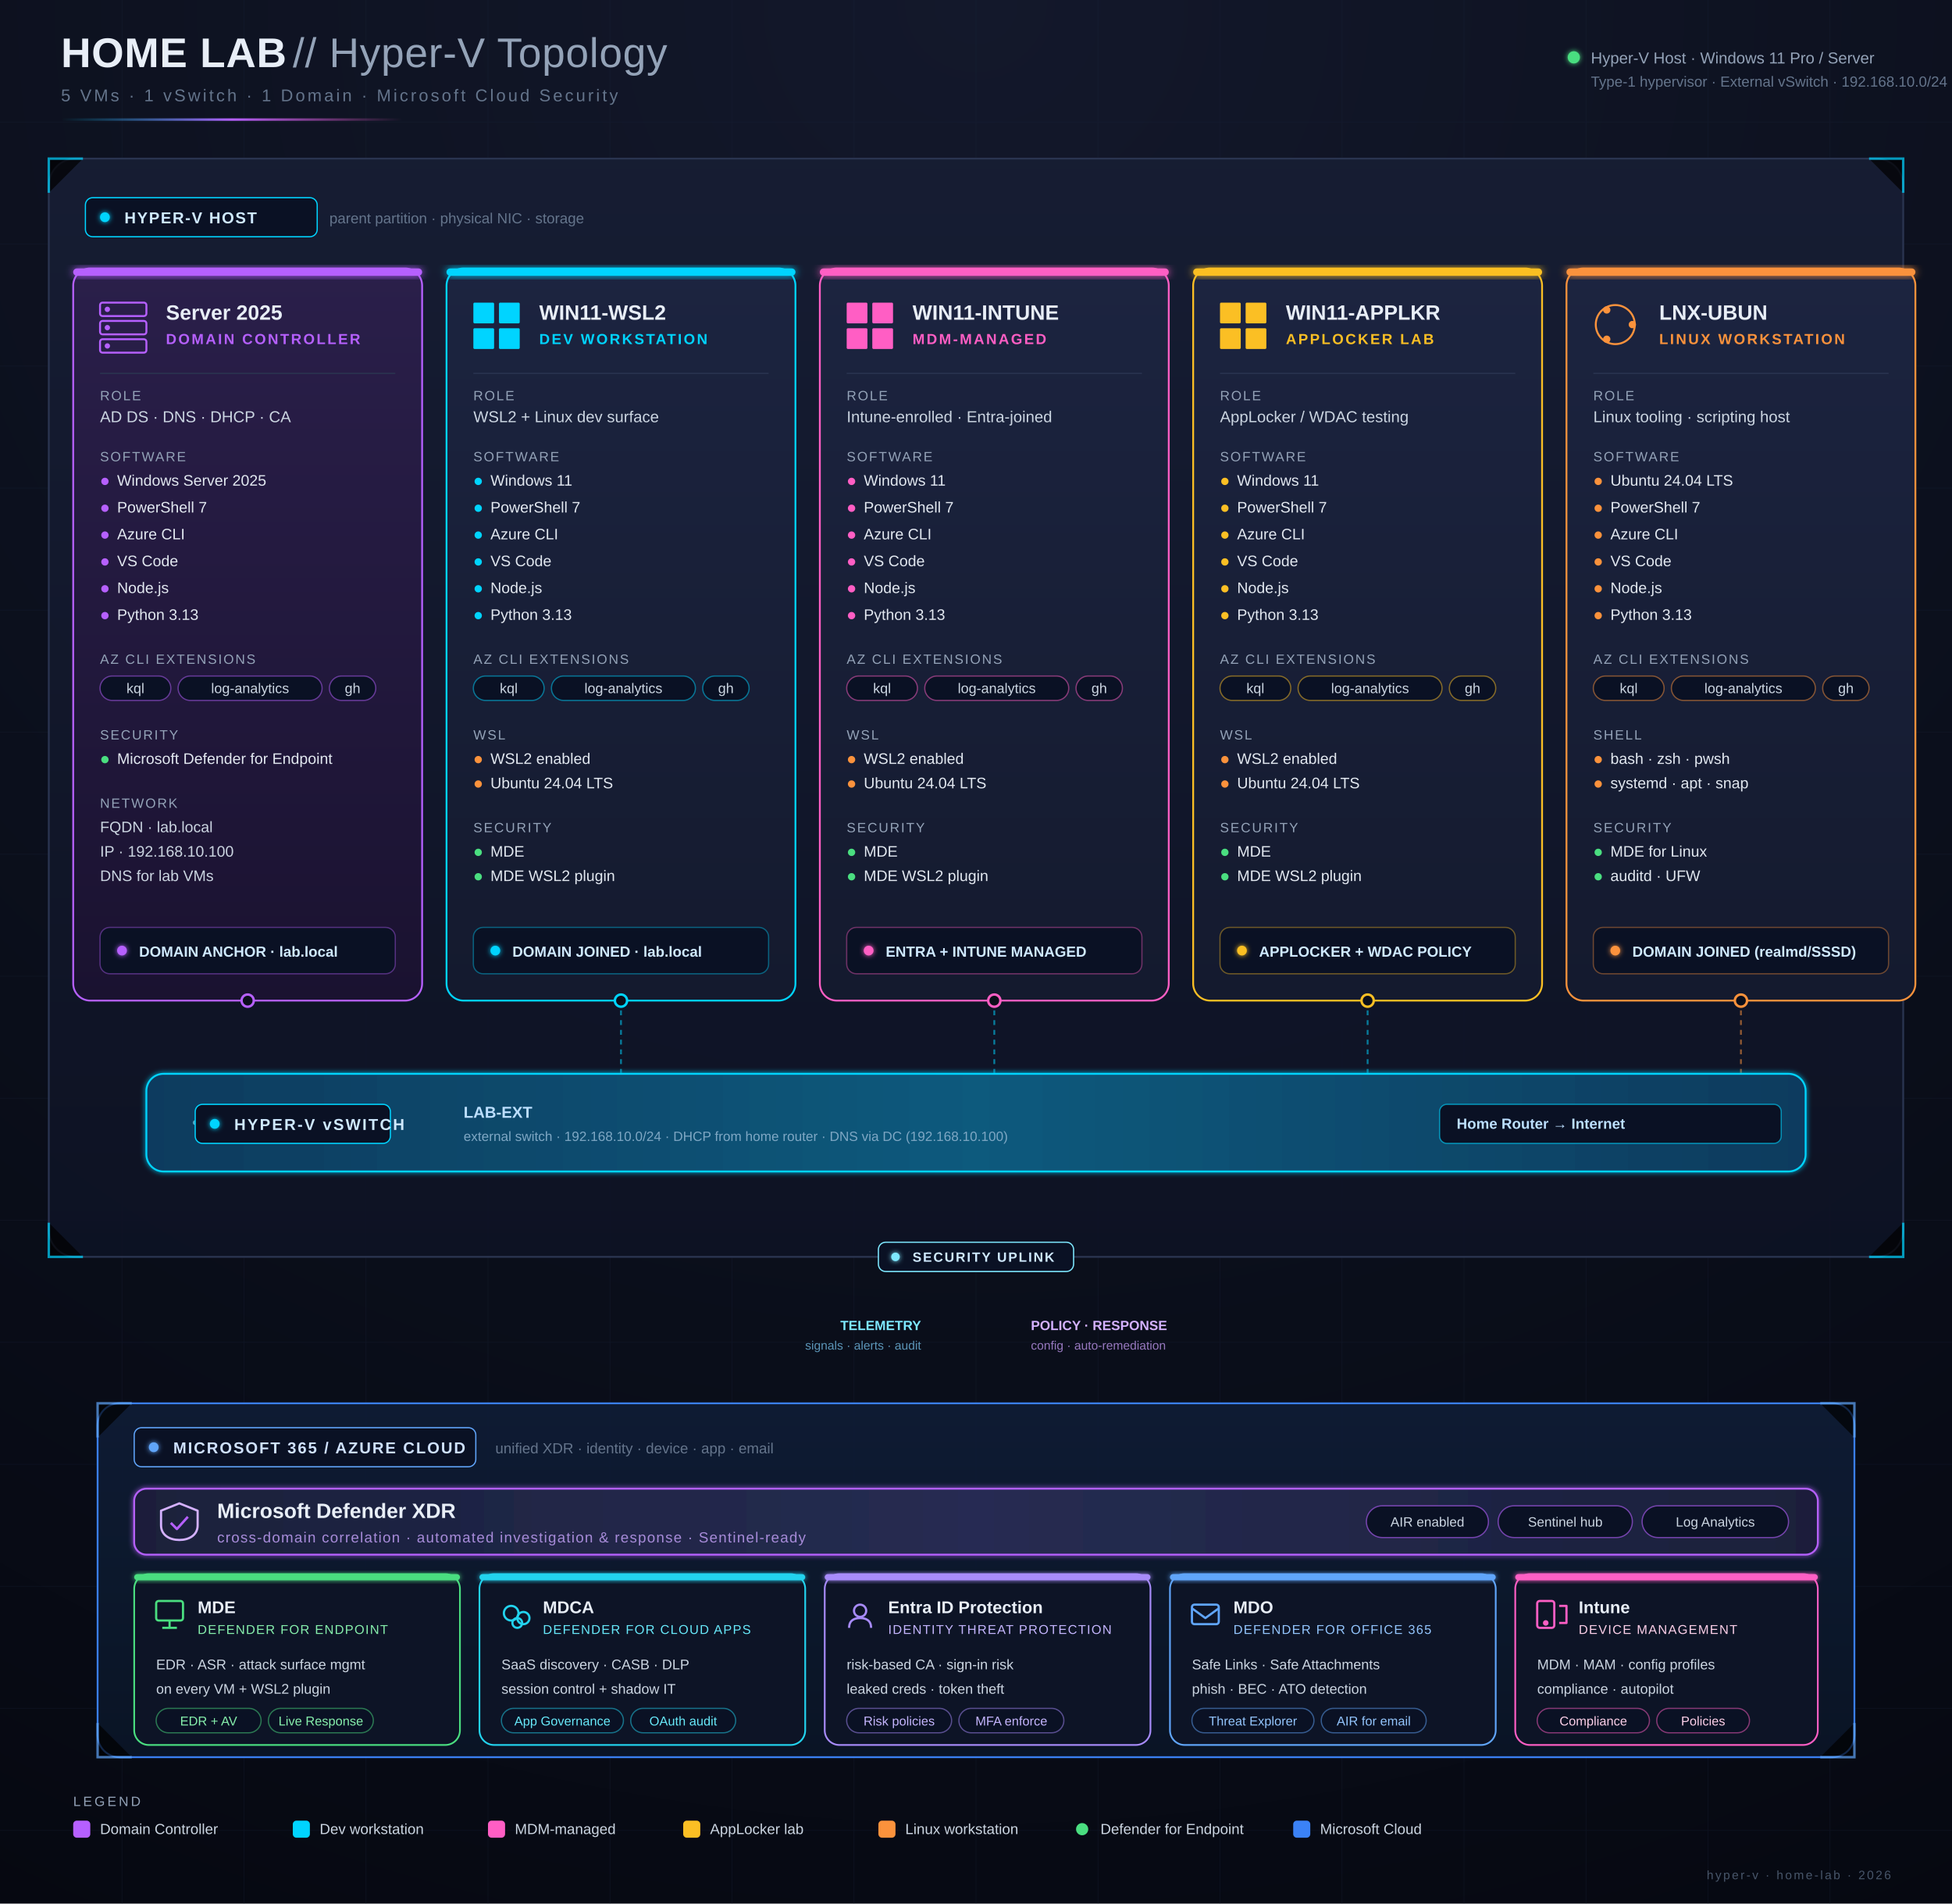
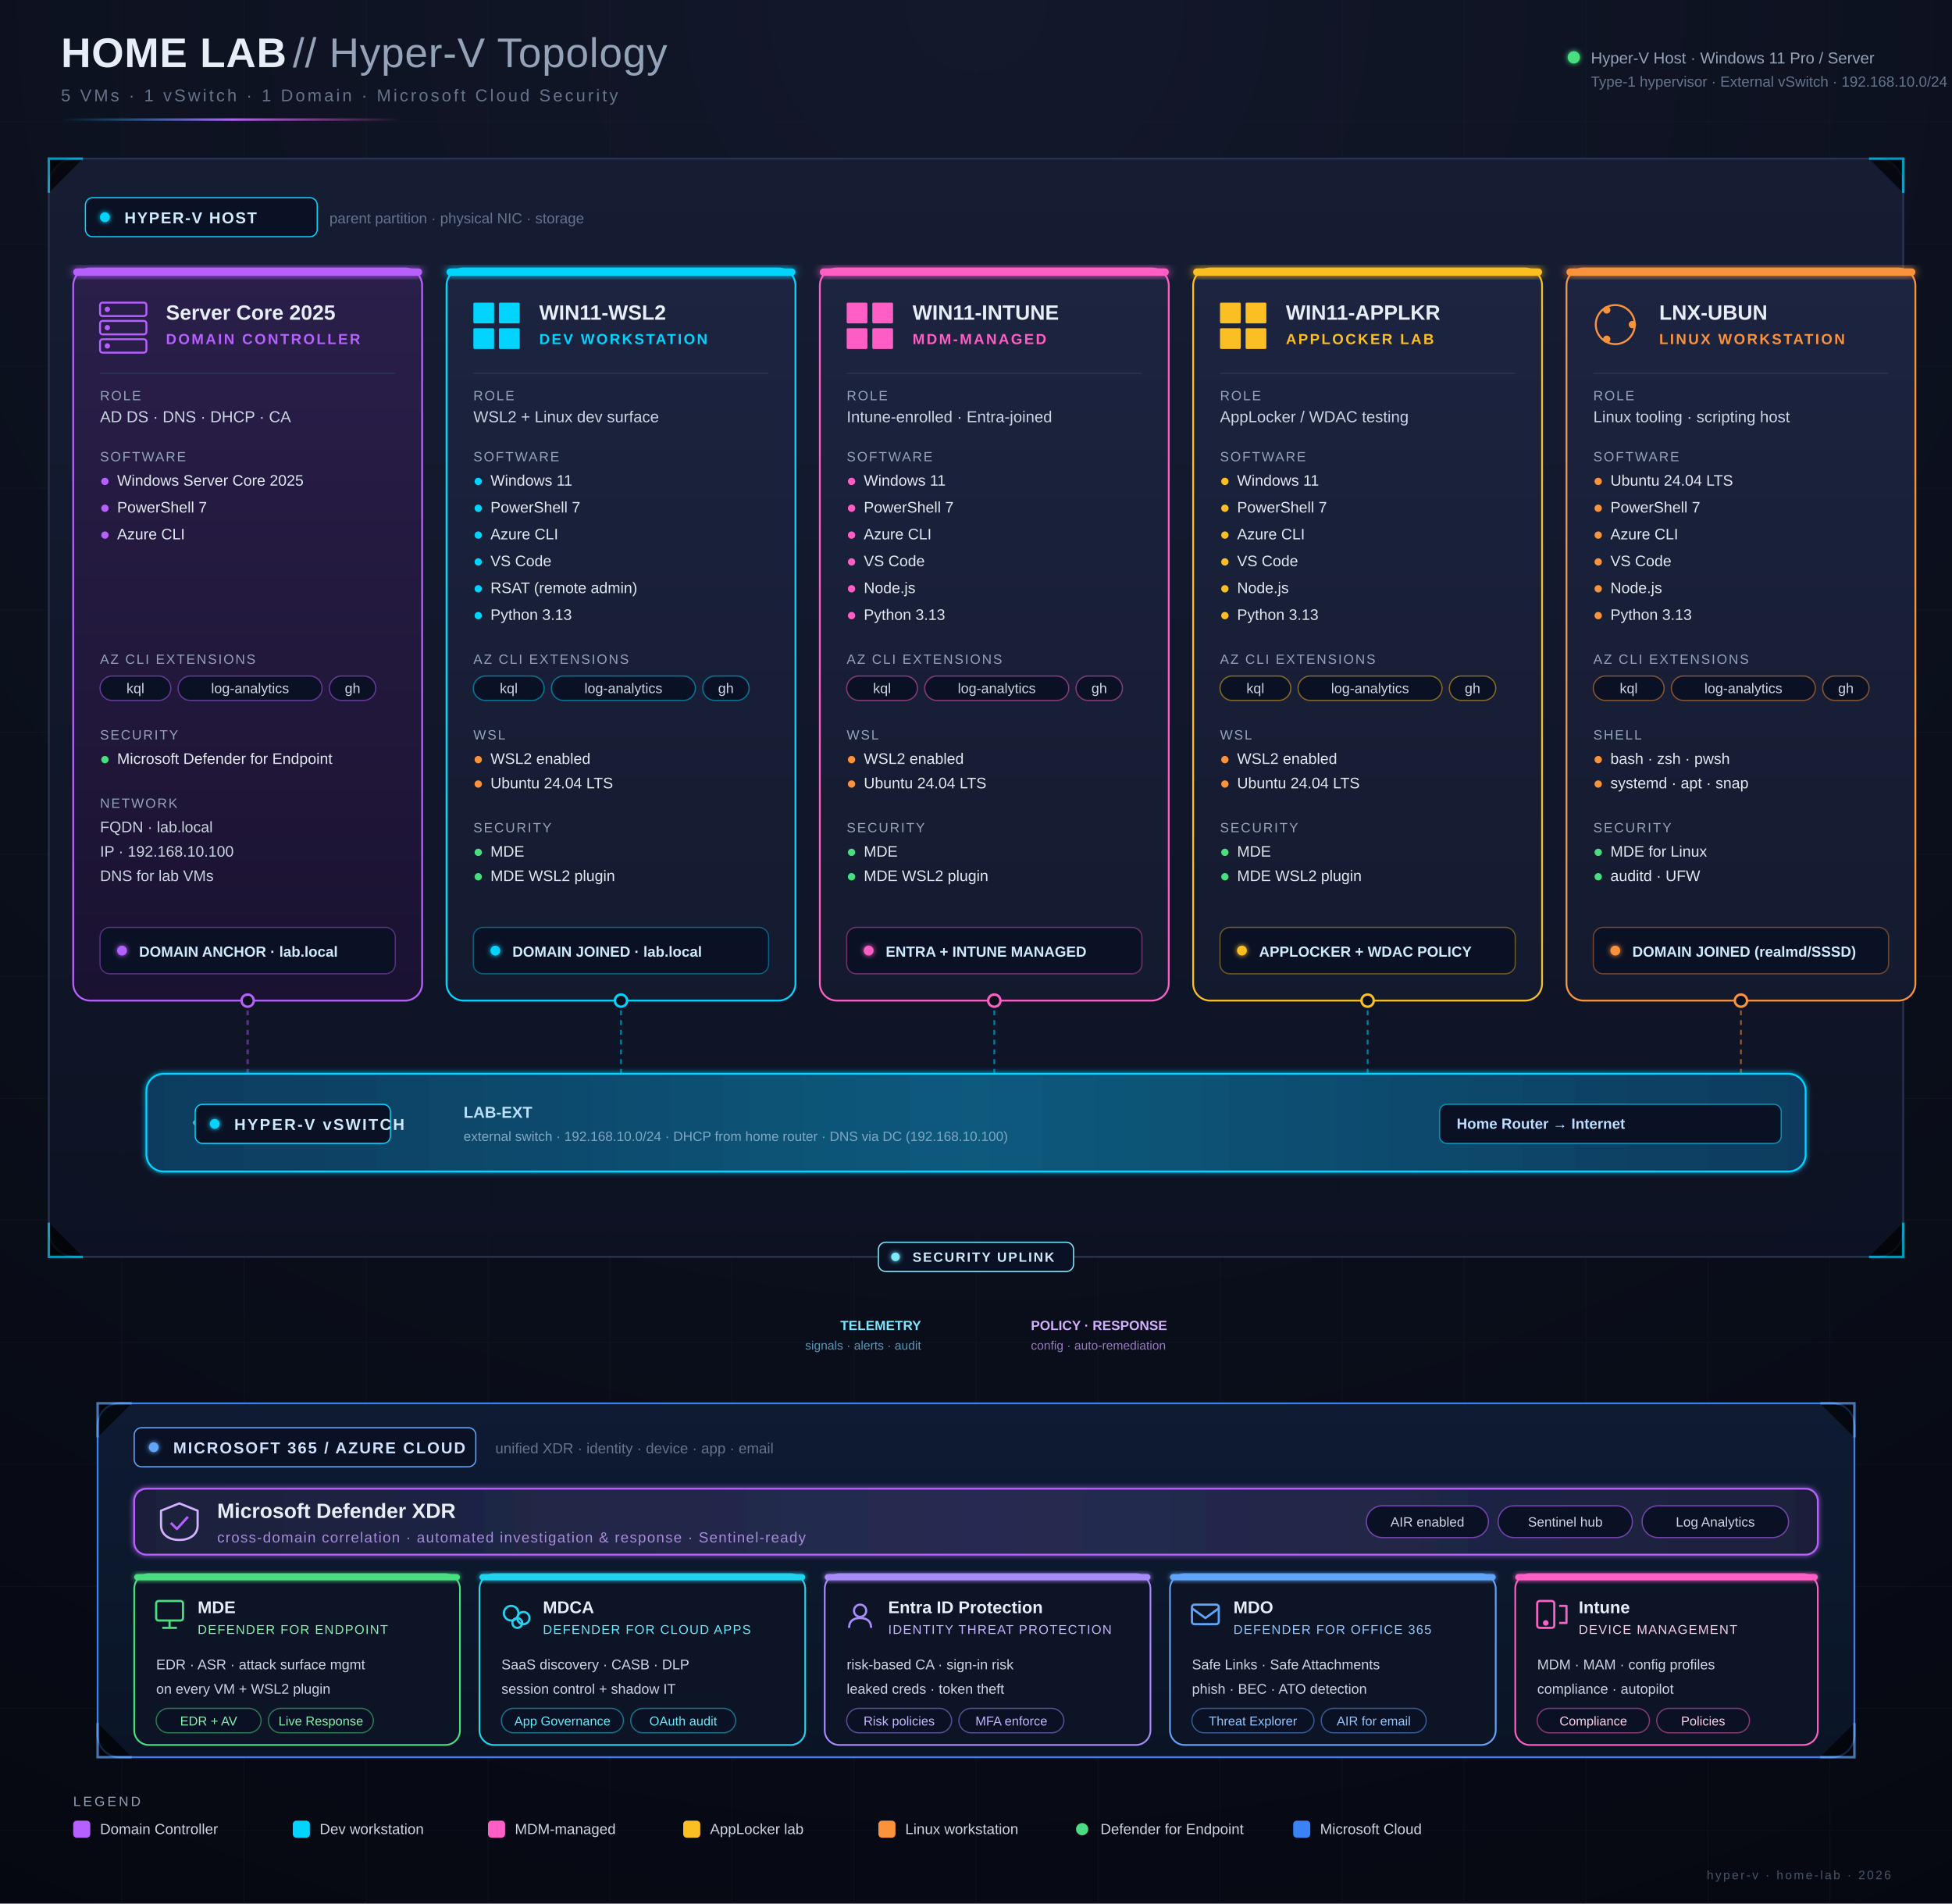
<svg xmlns="http://www.w3.org/2000/svg" viewBox="0 0 1600 1560" font-family="'Segoe UI', 'Helvetica Neue', Arial, sans-serif">
  <defs>
    <radialGradient id="bgGrad" cx="50%" cy="0%" r="120%">
      <stop offset="0%" stop-color="#13182b" />
      <stop offset="60%" stop-color="#0a0e1a" />
      <stop offset="100%" stop-color="#05070f" />
    </radialGradient>
    <linearGradient id="hostGrad" x1="0" y1="0" x2="0" y2="1">
      <stop offset="0%" stop-color="#161d33" stop-opacity="0.95" />
      <stop offset="100%" stop-color="#0d1224" stop-opacity="0.95" />
    </linearGradient>
    <linearGradient id="cardGrad" x1="0" y1="0" x2="0" y2="1">
      <stop offset="0%" stop-color="#1c2440" />
      <stop offset="100%" stop-color="#141a2e" />
    </linearGradient>
    <linearGradient id="vswitchGrad" x1="0" y1="0" x2="1" y2="0">
      <stop offset="0%" stop-color="#0f3b5e" />
      <stop offset="50%" stop-color="#0e5a7d" />
      <stop offset="100%" stop-color="#0f3b5e" />
    </linearGradient>
    <linearGradient id="dcGrad" x1="0" y1="0" x2="0" y2="1">
      <stop offset="0%" stop-color="#2a1f4a" />
      <stop offset="100%" stop-color="#1a1230" />
    </linearGradient>
    <filter id="neonGlow" x="-50%" y="-50%" width="200%" height="200%">
      <feGaussianBlur stdDeviation="3.5" result="blur" />
      <feMerge>
        <feMergeNode in="blur" />
        <feMergeNode in="SourceGraphic" />
      </feMerge>
    </filter>
    <filter id="softGlow" x="-50%" y="-50%" width="200%" height="200%">
      <feGaussianBlur stdDeviation="2" result="blur" />
      <feMerge>
        <feMergeNode in="blur" />
        <feMergeNode in="SourceGraphic" />
      </feMerge>
    </filter>
    <linearGradient id="titleLine" x1="0" y1="0" x2="1" y2="0">
      <stop offset="0%" stop-color="#00d4ff" stop-opacity="0" />
      <stop offset="50%" stop-color="#b660ff" />
      <stop offset="100%" stop-color="#ff5ec4" stop-opacity="0" />
    </linearGradient>
    <linearGradient id="cloudGrad" x1="0" y1="0" x2="0" y2="1">
      <stop offset="0%" stop-color="#0e1c34" />
      <stop offset="100%" stop-color="#0a1426" />
    </linearGradient>
    <linearGradient id="xdrGrad" x1="0" y1="0" x2="1" y2="0">
      <stop offset="0%" stop-color="#1a1f3a" />
      <stop offset="50%" stop-color="#262c52" />
      <stop offset="100%" stop-color="#1a1f3a" />
    </linearGradient>
    <linearGradient id="telDown" x1="0" y1="0" x2="0" y2="1">
      <stop offset="0%" stop-color="#00d4ff" stop-opacity="0.2" />
      <stop offset="100%" stop-color="#00d4ff" />
    </linearGradient>
    <linearGradient id="telUp" x1="0" y1="1" x2="0" y2="0">
      <stop offset="0%" stop-color="#b660ff" stop-opacity="0.2" />
      <stop offset="100%" stop-color="#b660ff" />
    </linearGradient>
    <marker id="arrDown" viewBox="0 0 10 10" refX="5" refY="9" markerWidth="9" markerHeight="9" orient="auto">
      <path d="M0,0 L10,0 L5,10 z" fill="#00d4ff" />
    </marker>
    <marker id="arrUp" viewBox="0 0 10 10" refX="5" refY="1" markerWidth="9" markerHeight="9" orient="auto">
      <path d="M0,10 L10,10 L5,0 z" fill="#b660ff" />
    </marker>
  </defs>
  <rect width="1600" height="1560" fill="url(#bgGrad)" />
  <g stroke="#1a2238" stroke-width="0.5" opacity="0.35">
    <path d="M0 100 H1600 M0 200 H1600 M0 300 H1600 M0 400 H1600 M0 500 H1600 M0 600 H1600 M0 700 H1600 M0 800 H1600 M0 900 H1600 M0 1000 H1600 M0 1100 H1600 M0 1200 H1600 M0 1300 H1600 M0 1400 H1600 M0 1500 H1600" />
    <path d="M100 0 V1560 M200 0 V1560 M300 0 V1560 M400 0 V1560 M500 0 V1560 M600 0 V1560 M700 0 V1560 M800 0 V1560 M900 0 V1560 M1000 0 V1560 M1100 0 V1560 M1200 0 V1560 M1300 0 V1560 M1400 0 V1560 M1500 0 V1560" />
  </g>
  <g transform="translate(50,55)">
    <text x="0" y="0" fill="#e8eef7" font-size="34" font-weight="700" letter-spacing="0.5">HOME LAB</text>
    <text x="190" y="0" fill="#94a3b8" font-size="34" font-weight="200" letter-spacing="0.5">// Hyper-V Topology</text>
    <text x="0" y="28" fill="#64748b" font-size="14" letter-spacing="2">5 VMs · 1 vSwitch · 1 Domain · Microsoft Cloud Security</text>
    <rect x="0" y="42" width="280" height="2" fill="url(#titleLine)" />
  </g>
  <g transform="translate(1290,55)" text-anchor="start">
    <circle cx="0" cy="-8" r="5" fill="#4ade80" filter="url(#softGlow)" />
    <text x="14" y="-3" fill="#94a3b8" font-size="13">Hyper-V Host · Windows 11 Pro / Server</text>
    <text x="14" y="16" fill="#64748b" font-size="12">Type-1 hypervisor · External vSwitch · 192.168.10.0/24</text>
  </g>
  <g>
    <rect x="40" y="130" width="1520" height="900" rx="22" fill="url(#hostGrad)" stroke="#2a3450" stroke-width="1.5" />
    <g stroke="#00d4ff" stroke-width="2" opacity="0.7">
      <path d="M40 158 V130 H68" />
      <path d="M1560 158 V130 H1532" />
      <path d="M40 1002 V1030 H68" />
      <path d="M1560 1002 V1030 H1532" />
    </g>
    <g transform="translate(70,162)">
      <rect x="0" y="0" width="190" height="32" rx="6" fill="#0a1124" stroke="#00d4ff" stroke-width="1" />
      <circle cx="16" cy="16" r="4" fill="#00d4ff" filter="url(#softGlow)" />
      <text x="32" y="21" fill="#cfe9ff" font-size="13" font-weight="600" letter-spacing="1">HYPER-V HOST</text>
    </g>
    <text x="270" y="183" fill="#64748b" font-size="12">parent partition · physical NIC · storage</text>
  </g>
  <g transform="translate(60,220)">
    <rect width="286" height="600" rx="14" fill="url(#dcGrad)" stroke="#b660ff" stroke-width="1.5" />
    <rect x="0" y="0" width="286" height="6" rx="3" fill="#b660ff" filter="url(#neonGlow)" />
    <g transform="translate(22,28)" stroke="#b660ff" stroke-width="1.6" fill="none">
      <rect x="0" y="0" width="38" height="11" rx="2" />
      <rect x="0" y="15" width="38" height="11" rx="2" />
      <rect x="0" y="30" width="38" height="11" rx="2" />
      <circle cx="6" cy="5.5" r="1.4" fill="#b660ff" />
      <circle cx="6" cy="20.5" r="1.4" fill="#b660ff" />
      <circle cx="6" cy="35.5" r="1.4" fill="#b660ff" />
    </g>
-     <text x="76" y="42" fill="#e8eef7" font-size="17" font-weight="700">Server 2025</text>
+     <text x="76" y="42" fill="#e8eef7" font-size="17" font-weight="700">Server Core 2025</text>
    <text x="76" y="62" fill="#b660ff" font-size="12" letter-spacing="1.5" font-weight="600">DOMAIN CONTROLLER</text>
    <line x1="22" y1="86" x2="264" y2="86" stroke="#2a3450" />
    <text x="22" y="108" fill="#94a3b8" font-size="11" letter-spacing="1.2">ROLE</text>
    <text x="22" y="126" fill="#cbd5e1" font-size="13">AD DS · DNS · DHCP · CA</text>
    <text x="22" y="158" fill="#94a3b8" font-size="11" letter-spacing="1.2">SOFTWARE</text>
    <g font-size="12.5" fill="#e2e8f0">
      <g transform="translate(22,178)">
        <circle cx="4" cy="-3.5" r="3" fill="#b660ff" />
-         <text x="14" y="0">Windows Server 2025</text>
+         <text x="14" y="0">Windows Server Core 2025</text>
      </g>
      <g transform="translate(22,200)">
        <circle cx="4" cy="-3.5" r="3" fill="#b660ff" />
        <text x="14" y="0">PowerShell 7</text>
      </g>
      <g transform="translate(22,222)">
        <circle cx="4" cy="-3.5" r="3" fill="#b660ff" />
        <text x="14" y="0">Azure CLI</text>
-       </g>
-       <g transform="translate(22,244)">
-         <circle cx="4" cy="-3.5" r="3" fill="#b660ff" />
-         <text x="14" y="0">VS Code</text>
-       </g>
-       <g transform="translate(22,266)">
-         <circle cx="4" cy="-3.5" r="3" fill="#b660ff" />
-         <text x="14" y="0">Node.js</text>
-       </g>
-       <g transform="translate(22,288)">
-         <circle cx="4" cy="-3.5" r="3" fill="#b660ff" />
-         <text x="14" y="0">Python 3.13</text>
      </g>
    </g>
    <text x="22" y="324" fill="#94a3b8" font-size="11" letter-spacing="1.2">AZ CLI EXTENSIONS</text>
    <g font-size="11.5" fill="#cbd5e1">
      <rect x="22" y="334" width="58" height="20" rx="10" fill="#0a1124" stroke="#b660ff" stroke-opacity="0.5" />
      <text x="51" y="348" text-anchor="middle">kql</text>
      <rect x="86" y="334" width="118" height="20" rx="10" fill="#0a1124" stroke="#b660ff" stroke-opacity="0.5" />
      <text x="145" y="348" text-anchor="middle">log-analytics</text>
      <rect x="210" y="334" width="38" height="20" rx="10" fill="#0a1124" stroke="#b660ff" stroke-opacity="0.5" />
      <text x="229" y="348" text-anchor="middle">gh</text>
    </g>
    <text x="22" y="386" fill="#94a3b8" font-size="11" letter-spacing="1.2">SECURITY</text>
    <g font-size="12.5" fill="#e2e8f0">
      <g transform="translate(22,406)">
        <circle cx="4" cy="-3.5" r="3" fill="#4ade80" />
        <text x="14" y="0">Microsoft Defender for Endpoint</text>
      </g>
    </g>
    <text x="22" y="442" fill="#94a3b8" font-size="11" letter-spacing="1.2">NETWORK</text>
    <g font-size="12.5" fill="#cbd5e1">
      <g transform="translate(22,462)">
        <text x="0" y="0">FQDN · lab.local</text>
      </g>
      <g transform="translate(22,482)">
        <text x="0" y="0">IP · 192.168.10.100</text>
      </g>
      <g transform="translate(22,502)">
        <text x="0" y="0">DNS for lab VMs</text>
      </g>
    </g>
    <rect x="22" y="540" width="242" height="38" rx="8" fill="#0a1124" stroke="#b660ff" stroke-opacity="0.4" />
    <circle cx="40" cy="559" r="4" fill="#b660ff" filter="url(#softGlow)" />
    <text x="54" y="564" fill="#cfe9ff" font-size="12" font-weight="600">DOMAIN ANCHOR · lab.local</text>
  </g>
  <g transform="translate(366,220)">
    <rect width="286" height="600" rx="14" fill="url(#cardGrad)" stroke="#00d4ff" stroke-width="1.5" />
    <rect x="0" y="0" width="286" height="6" rx="3" fill="#00d4ff" filter="url(#neonGlow)" />
    <g transform="translate(22,28)" fill="#00d4ff">
      <rect x="0" y="0" width="17" height="17" rx="1" />
      <rect x="21" y="0" width="17" height="17" rx="1" />
      <rect x="0" y="21" width="17" height="17" rx="1" />
      <rect x="21" y="21" width="17" height="17" rx="1" />
    </g>
    <text x="76" y="42" fill="#e8eef7" font-size="17" font-weight="700">WIN11-WSL2</text>
    <text x="76" y="62" fill="#00d4ff" font-size="12" letter-spacing="1.5" font-weight="600">DEV WORKSTATION</text>
    <line x1="22" y1="86" x2="264" y2="86" stroke="#2a3450" />
    <text x="22" y="108" fill="#94a3b8" font-size="11" letter-spacing="1.2">ROLE</text>
    <text x="22" y="126" fill="#cbd5e1" font-size="13">WSL2 + Linux dev surface</text>
    <text x="22" y="158" fill="#94a3b8" font-size="11" letter-spacing="1.2">SOFTWARE</text>
    <g font-size="12.5" fill="#e2e8f0">
      <g transform="translate(22,178)">
        <circle cx="4" cy="-3.5" r="3" fill="#00d4ff" />
        <text x="14" y="0">Windows 11</text>
      </g>
      <g transform="translate(22,200)">
        <circle cx="4" cy="-3.5" r="3" fill="#00d4ff" />
        <text x="14" y="0">PowerShell 7</text>
      </g>
      <g transform="translate(22,222)">
        <circle cx="4" cy="-3.5" r="3" fill="#00d4ff" />
        <text x="14" y="0">Azure CLI</text>
      </g>
      <g transform="translate(22,244)">
        <circle cx="4" cy="-3.5" r="3" fill="#00d4ff" />
        <text x="14" y="0">VS Code</text>
      </g>
      <g transform="translate(22,266)">
        <circle cx="4" cy="-3.5" r="3" fill="#00d4ff" />
-         <text x="14" y="0">Node.js</text>
+         <text x="14" y="0">RSAT (remote admin)</text>
      </g>
      <g transform="translate(22,288)">
        <circle cx="4" cy="-3.5" r="3" fill="#00d4ff" />
        <text x="14" y="0">Python 3.13</text>
      </g>
    </g>
    <text x="22" y="324" fill="#94a3b8" font-size="11" letter-spacing="1.2">AZ CLI EXTENSIONS</text>
    <g font-size="11.5" fill="#cbd5e1">
      <rect x="22" y="334" width="58" height="20" rx="10" fill="#0a1124" stroke="#00d4ff" stroke-opacity="0.5" />
      <text x="51" y="348" text-anchor="middle">kql</text>
      <rect x="86" y="334" width="118" height="20" rx="10" fill="#0a1124" stroke="#00d4ff" stroke-opacity="0.5" />
      <text x="145" y="348" text-anchor="middle">log-analytics</text>
      <rect x="210" y="334" width="38" height="20" rx="10" fill="#0a1124" stroke="#00d4ff" stroke-opacity="0.5" />
      <text x="229" y="348" text-anchor="middle">gh</text>
    </g>
    <text x="22" y="386" fill="#94a3b8" font-size="11" letter-spacing="1.2">WSL</text>
    <g font-size="12.5" fill="#e2e8f0">
      <g transform="translate(22,406)">
        <circle cx="4" cy="-3.5" r="3" fill="#fb923c" />
        <text x="14" y="0">WSL2 enabled</text>
      </g>
      <g transform="translate(22,426)">
        <circle cx="4" cy="-3.5" r="3" fill="#fb923c" />
        <text x="14" y="0">Ubuntu 24.04 LTS</text>
      </g>
    </g>
    <text x="22" y="462" fill="#94a3b8" font-size="11" letter-spacing="1.2">SECURITY</text>
    <g font-size="12.5" fill="#e2e8f0">
      <g transform="translate(22,482)">
        <circle cx="4" cy="-3.5" r="3" fill="#4ade80" />
        <text x="14" y="0">MDE</text>
      </g>
      <g transform="translate(22,502)">
        <circle cx="4" cy="-3.5" r="3" fill="#4ade80" />
        <text x="14" y="0">MDE WSL2 plugin</text>
      </g>
    </g>
    <rect x="22" y="540" width="242" height="38" rx="8" fill="#0a1124" stroke="#00d4ff" stroke-opacity="0.4" />
    <circle cx="40" cy="559" r="4" fill="#00d4ff" filter="url(#softGlow)" />
    <text x="54" y="564" fill="#cfe9ff" font-size="12" font-weight="600">DOMAIN JOINED · lab.local</text>
  </g>
  <g transform="translate(672,220)">
    <rect width="286" height="600" rx="14" fill="url(#cardGrad)" stroke="#ff5ec4" stroke-width="1.5" />
    <rect x="0" y="0" width="286" height="6" rx="3" fill="#ff5ec4" filter="url(#neonGlow)" />
    <g transform="translate(22,28)" fill="#ff5ec4">
      <rect x="0" y="0" width="17" height="17" rx="1" />
      <rect x="21" y="0" width="17" height="17" rx="1" />
      <rect x="0" y="21" width="17" height="17" rx="1" />
      <rect x="21" y="21" width="17" height="17" rx="1" />
    </g>
    <text x="76" y="42" fill="#e8eef7" font-size="17" font-weight="700">WIN11-INTUNE</text>
    <text x="76" y="62" fill="#ff5ec4" font-size="12" letter-spacing="1.5" font-weight="600">MDM-MANAGED</text>
    <line x1="22" y1="86" x2="264" y2="86" stroke="#2a3450" />
    <text x="22" y="108" fill="#94a3b8" font-size="11" letter-spacing="1.2">ROLE</text>
    <text x="22" y="126" fill="#cbd5e1" font-size="13">Intune-enrolled · Entra-joined</text>
    <text x="22" y="158" fill="#94a3b8" font-size="11" letter-spacing="1.2">SOFTWARE</text>
    <g font-size="12.5" fill="#e2e8f0">
      <g transform="translate(22,178)">
        <circle cx="4" cy="-3.5" r="3" fill="#ff5ec4" />
        <text x="14" y="0">Windows 11</text>
      </g>
      <g transform="translate(22,200)">
        <circle cx="4" cy="-3.5" r="3" fill="#ff5ec4" />
        <text x="14" y="0">PowerShell 7</text>
      </g>
      <g transform="translate(22,222)">
        <circle cx="4" cy="-3.5" r="3" fill="#ff5ec4" />
        <text x="14" y="0">Azure CLI</text>
      </g>
      <g transform="translate(22,244)">
        <circle cx="4" cy="-3.5" r="3" fill="#ff5ec4" />
        <text x="14" y="0">VS Code</text>
      </g>
      <g transform="translate(22,266)">
        <circle cx="4" cy="-3.5" r="3" fill="#ff5ec4" />
        <text x="14" y="0">Node.js</text>
      </g>
      <g transform="translate(22,288)">
        <circle cx="4" cy="-3.5" r="3" fill="#ff5ec4" />
        <text x="14" y="0">Python 3.13</text>
      </g>
    </g>
    <text x="22" y="324" fill="#94a3b8" font-size="11" letter-spacing="1.2">AZ CLI EXTENSIONS</text>
    <g font-size="11.5" fill="#cbd5e1">
      <rect x="22" y="334" width="58" height="20" rx="10" fill="#0a1124" stroke="#ff5ec4" stroke-opacity="0.5" />
      <text x="51" y="348" text-anchor="middle">kql</text>
      <rect x="86" y="334" width="118" height="20" rx="10" fill="#0a1124" stroke="#ff5ec4" stroke-opacity="0.5" />
      <text x="145" y="348" text-anchor="middle">log-analytics</text>
      <rect x="210" y="334" width="38" height="20" rx="10" fill="#0a1124" stroke="#ff5ec4" stroke-opacity="0.5" />
      <text x="229" y="348" text-anchor="middle">gh</text>
    </g>
    <text x="22" y="386" fill="#94a3b8" font-size="11" letter-spacing="1.2">WSL</text>
    <g font-size="12.5" fill="#e2e8f0">
      <g transform="translate(22,406)">
        <circle cx="4" cy="-3.5" r="3" fill="#fb923c" />
        <text x="14" y="0">WSL2 enabled</text>
      </g>
      <g transform="translate(22,426)">
        <circle cx="4" cy="-3.5" r="3" fill="#fb923c" />
        <text x="14" y="0">Ubuntu 24.04 LTS</text>
      </g>
    </g>
    <text x="22" y="462" fill="#94a3b8" font-size="11" letter-spacing="1.2">SECURITY</text>
    <g font-size="12.5" fill="#e2e8f0">
      <g transform="translate(22,482)">
        <circle cx="4" cy="-3.5" r="3" fill="#4ade80" />
        <text x="14" y="0">MDE</text>
      </g>
      <g transform="translate(22,502)">
        <circle cx="4" cy="-3.5" r="3" fill="#4ade80" />
        <text x="14" y="0">MDE WSL2 plugin</text>
      </g>
    </g>
    <rect x="22" y="540" width="242" height="38" rx="8" fill="#0a1124" stroke="#ff5ec4" stroke-opacity="0.4" />
    <circle cx="40" cy="559" r="4" fill="#ff5ec4" filter="url(#softGlow)" />
    <text x="54" y="564" fill="#cfe9ff" font-size="12" font-weight="600">ENTRA + INTUNE MANAGED</text>
  </g>
  <g transform="translate(978,220)">
    <rect width="286" height="600" rx="14" fill="url(#cardGrad)" stroke="#fbbf24" stroke-width="1.5" />
    <rect x="0" y="0" width="286" height="6" rx="3" fill="#fbbf24" filter="url(#neonGlow)" />
    <g transform="translate(22,28)" fill="#fbbf24">
      <rect x="0" y="0" width="17" height="17" rx="1" />
      <rect x="21" y="0" width="17" height="17" rx="1" />
      <rect x="0" y="21" width="17" height="17" rx="1" />
      <rect x="21" y="21" width="17" height="17" rx="1" />
    </g>
    <text x="76" y="42" fill="#e8eef7" font-size="17" font-weight="700">WIN11-APPLKR</text>
    <text x="76" y="62" fill="#fbbf24" font-size="12" letter-spacing="1.5" font-weight="600">APPLOCKER LAB</text>
    <line x1="22" y1="86" x2="264" y2="86" stroke="#2a3450" />
    <text x="22" y="108" fill="#94a3b8" font-size="11" letter-spacing="1.2">ROLE</text>
    <text x="22" y="126" fill="#cbd5e1" font-size="13">AppLocker / WDAC testing</text>
    <text x="22" y="158" fill="#94a3b8" font-size="11" letter-spacing="1.2">SOFTWARE</text>
    <g font-size="12.5" fill="#e2e8f0">
      <g transform="translate(22,178)">
        <circle cx="4" cy="-3.5" r="3" fill="#fbbf24" />
        <text x="14" y="0">Windows 11</text>
      </g>
      <g transform="translate(22,200)">
        <circle cx="4" cy="-3.5" r="3" fill="#fbbf24" />
        <text x="14" y="0">PowerShell 7</text>
      </g>
      <g transform="translate(22,222)">
        <circle cx="4" cy="-3.5" r="3" fill="#fbbf24" />
        <text x="14" y="0">Azure CLI</text>
      </g>
      <g transform="translate(22,244)">
        <circle cx="4" cy="-3.5" r="3" fill="#fbbf24" />
        <text x="14" y="0">VS Code</text>
      </g>
      <g transform="translate(22,266)">
        <circle cx="4" cy="-3.5" r="3" fill="#fbbf24" />
        <text x="14" y="0">Node.js</text>
      </g>
      <g transform="translate(22,288)">
        <circle cx="4" cy="-3.5" r="3" fill="#fbbf24" />
        <text x="14" y="0">Python 3.13</text>
      </g>
    </g>
    <text x="22" y="324" fill="#94a3b8" font-size="11" letter-spacing="1.2">AZ CLI EXTENSIONS</text>
    <g font-size="11.5" fill="#cbd5e1">
      <rect x="22" y="334" width="58" height="20" rx="10" fill="#0a1124" stroke="#fbbf24" stroke-opacity="0.5" />
      <text x="51" y="348" text-anchor="middle">kql</text>
      <rect x="86" y="334" width="118" height="20" rx="10" fill="#0a1124" stroke="#fbbf24" stroke-opacity="0.5" />
      <text x="145" y="348" text-anchor="middle">log-analytics</text>
      <rect x="210" y="334" width="38" height="20" rx="10" fill="#0a1124" stroke="#fbbf24" stroke-opacity="0.5" />
      <text x="229" y="348" text-anchor="middle">gh</text>
    </g>
    <text x="22" y="386" fill="#94a3b8" font-size="11" letter-spacing="1.2">WSL</text>
    <g font-size="12.5" fill="#e2e8f0">
      <g transform="translate(22,406)">
        <circle cx="4" cy="-3.5" r="3" fill="#fb923c" />
        <text x="14" y="0">WSL2 enabled</text>
      </g>
      <g transform="translate(22,426)">
        <circle cx="4" cy="-3.5" r="3" fill="#fb923c" />
        <text x="14" y="0">Ubuntu 24.04 LTS</text>
      </g>
    </g>
    <text x="22" y="462" fill="#94a3b8" font-size="11" letter-spacing="1.2">SECURITY</text>
    <g font-size="12.5" fill="#e2e8f0">
      <g transform="translate(22,482)">
        <circle cx="4" cy="-3.5" r="3" fill="#4ade80" />
        <text x="14" y="0">MDE</text>
      </g>
      <g transform="translate(22,502)">
        <circle cx="4" cy="-3.5" r="3" fill="#4ade80" />
        <text x="14" y="0">MDE WSL2 plugin</text>
      </g>
    </g>
    <rect x="22" y="540" width="242" height="38" rx="8" fill="#0a1124" stroke="#fbbf24" stroke-opacity="0.4" />
    <circle cx="40" cy="559" r="4" fill="#fbbf24" filter="url(#softGlow)" />
    <text x="54" y="564" fill="#cfe9ff" font-size="12" font-weight="600">APPLOCKER + WDAC POLICY</text>
  </g>
  <g transform="translate(1284,220)">
    <rect width="286" height="600" rx="14" fill="url(#cardGrad)" stroke="#fb923c" stroke-width="1.5" />
    <rect x="0" y="0" width="286" height="6" rx="3" fill="#fb923c" filter="url(#neonGlow)" />
    <g transform="translate(40,46)" fill="#fb923c">
      <circle cx="0" cy="0" r="16" fill="none" stroke="#fb923c" stroke-width="1.6" />
      <circle cx="14" cy="0" r="3" />
      <circle cx="-7" cy="-12" r="3" />
      <circle cx="-7" cy="12" r="3" />
    </g>
    <text x="76" y="42" fill="#e8eef7" font-size="17" font-weight="700">LNX-UBUN</text>
    <text x="76" y="62" fill="#fb923c" font-size="12" letter-spacing="1.5" font-weight="600">LINUX WORKSTATION</text>
    <line x1="22" y1="86" x2="264" y2="86" stroke="#2a3450" />
    <text x="22" y="108" fill="#94a3b8" font-size="11" letter-spacing="1.2">ROLE</text>
    <text x="22" y="126" fill="#cbd5e1" font-size="13">Linux tooling · scripting host</text>
    <text x="22" y="158" fill="#94a3b8" font-size="11" letter-spacing="1.2">SOFTWARE</text>
    <g font-size="12.5" fill="#e2e8f0">
      <g transform="translate(22,178)">
        <circle cx="4" cy="-3.5" r="3" fill="#fb923c" />
        <text x="14" y="0">Ubuntu 24.04 LTS</text>
      </g>
      <g transform="translate(22,200)">
        <circle cx="4" cy="-3.5" r="3" fill="#fb923c" />
        <text x="14" y="0">PowerShell 7</text>
      </g>
      <g transform="translate(22,222)">
        <circle cx="4" cy="-3.5" r="3" fill="#fb923c" />
        <text x="14" y="0">Azure CLI</text>
      </g>
      <g transform="translate(22,244)">
        <circle cx="4" cy="-3.5" r="3" fill="#fb923c" />
        <text x="14" y="0">VS Code</text>
      </g>
      <g transform="translate(22,266)">
        <circle cx="4" cy="-3.5" r="3" fill="#fb923c" />
        <text x="14" y="0">Node.js</text>
      </g>
      <g transform="translate(22,288)">
        <circle cx="4" cy="-3.5" r="3" fill="#fb923c" />
        <text x="14" y="0">Python 3.13</text>
      </g>
    </g>
    <text x="22" y="324" fill="#94a3b8" font-size="11" letter-spacing="1.2">AZ CLI EXTENSIONS</text>
    <g font-size="11.5" fill="#cbd5e1">
      <rect x="22" y="334" width="58" height="20" rx="10" fill="#0a1124" stroke="#fb923c" stroke-opacity="0.5" />
      <text x="51" y="348" text-anchor="middle">kql</text>
      <rect x="86" y="334" width="118" height="20" rx="10" fill="#0a1124" stroke="#fb923c" stroke-opacity="0.5" />
      <text x="145" y="348" text-anchor="middle">log-analytics</text>
      <rect x="210" y="334" width="38" height="20" rx="10" fill="#0a1124" stroke="#fb923c" stroke-opacity="0.5" />
      <text x="229" y="348" text-anchor="middle">gh</text>
    </g>
    <text x="22" y="386" fill="#94a3b8" font-size="11" letter-spacing="1.2">SHELL</text>
    <g font-size="12.5" fill="#e2e8f0">
      <g transform="translate(22,406)">
        <circle cx="4" cy="-3.5" r="3" fill="#fb923c" />
        <text x="14" y="0">bash · zsh · pwsh</text>
      </g>
      <g transform="translate(22,426)">
        <circle cx="4" cy="-3.5" r="3" fill="#fb923c" />
        <text x="14" y="0">systemd · apt · snap</text>
      </g>
    </g>
    <text x="22" y="462" fill="#94a3b8" font-size="11" letter-spacing="1.2">SECURITY</text>
    <g font-size="12.5" fill="#e2e8f0">
      <g transform="translate(22,482)">
        <circle cx="4" cy="-3.5" r="3" fill="#4ade80" />
        <text x="14" y="0">MDE for Linux</text>
      </g>
      <g transform="translate(22,502)">
        <circle cx="4" cy="-3.5" r="3" fill="#4ade80" />
        <text x="14" y="0">auditd · UFW</text>
      </g>
    </g>
    <rect x="22" y="540" width="242" height="38" rx="8" fill="#0a1124" stroke="#fb923c" stroke-opacity="0.4" />
    <circle cx="40" cy="559" r="4" fill="#fb923c" filter="url(#softGlow)" />
    <text x="54" y="564" fill="#cfe9ff" font-size="12" font-weight="600">DOMAIN JOINED (realmd/SSSD)</text>
  </g>
  <g stroke="#00d4ff" stroke-width="1.5" opacity="0.55" fill="none" stroke-dasharray="4 4">
-     <path d="M203 820 V880" stroke="#b660ff" stroke-width="2.5" stroke-dasharray="0" opacity="0.9" filter="url(#softGlow)" />
+     <path d="M203 820 V880" stroke="#b660ff" stroke-width="2" stroke-dasharray="4 4" opacity="0.75" />
    <path d="M509 820 V880" />
    <path d="M815 820 V880" />
    <path d="M1121 820 V880" />
    <path d="M1427 820 V880" stroke="#fb923c" />
  </g>
  <g fill="#0a0e1a" stroke-width="2">
    <circle cx="203" cy="820" r="5" stroke="#b660ff" />
    <circle cx="509" cy="820" r="5" stroke="#00d4ff" />
    <circle cx="815" cy="820" r="5" stroke="#ff5ec4" />
    <circle cx="1121" cy="820" r="5" stroke="#fbbf24" />
    <circle cx="1427" cy="820" r="5" stroke="#fb923c" />
  </g>
  <g>
    <rect x="120" y="880" width="1360" height="80" rx="14" fill="url(#vswitchGrad)" stroke="#00d4ff" stroke-width="1.5" filter="url(#softGlow)" />
    <g fill="#7ee8ff" opacity="0.6">
      <circle cx="160" cy="920" r="2" />
      <circle cx="200" cy="920" r="2" />
      <circle cx="240" cy="920" r="2" />
      <circle cx="1240" cy="920" r="2" />
      <circle cx="1280" cy="920" r="2" />
      <circle cx="1320" cy="920" r="2" />
    </g>
    <g transform="translate(160,905)">
      <rect x="0" y="0" width="160" height="32" rx="6" fill="#0a1124" stroke="#00d4ff" stroke-width="1" />
      <circle cx="16" cy="16" r="4" fill="#00d4ff" filter="url(#softGlow)" />
      <text x="32" y="21" fill="#cfe9ff" font-size="13" font-weight="600" letter-spacing="1.4">HYPER-V vSWITCH</text>
    </g>
    <text x="380" y="916" fill="#bcdfff" font-size="13" font-weight="600">LAB-EXT</text>
    <text x="380" y="935" fill="#7ea7c4" font-size="11">external switch · 192.168.10.0/24 · DHCP from home router · DNS via DC (192.168.10.100)</text>
    <g transform="translate(1180,905)">
      <rect x="0" y="0" width="280" height="32" rx="6" fill="#0a1124" stroke="#00d4ff" stroke-opacity="0.6" />
      <text x="14" y="20" fill="#bcdfff" font-size="12" font-weight="600">Home Router  →  Internet</text>
    </g>
  </g>
  <g>
    <g transform="translate(720,1018)">
      <rect x="0" y="0" width="160" height="24" rx="6" fill="#0a1124" stroke="#7ee8ff" stroke-width="1" />
      <circle cx="14" cy="12" r="3.5" fill="#7ee8ff" filter="url(#softGlow)" />
      <text x="28" y="16" fill="#cfe9ff" font-size="11" font-weight="600" letter-spacing="1.2">SECURITY UPLINK</text>
    </g>
    <line x1="765" y1="1050" x2="765" y2="1138" stroke="url(#telDown)" stroke-width="3" stroke-dasharray="6 4" marker-end="url(#arrDown)" filter="url(#softGlow)" />
    <text x="755" y="1090" text-anchor="end" fill="#7ee8ff" font-size="11" font-weight="600">TELEMETRY</text>
    <text x="755" y="1106" text-anchor="end" fill="#5b95b8" font-size="10">signals · alerts · audit</text>
    <line x1="835" y1="1138" x2="835" y2="1050" stroke="url(#telUp)" stroke-width="3" stroke-dasharray="6 4" marker-end="url(#arrUp)" filter="url(#softGlow)" />
    <text x="845" y="1090" fill="#d4b1ff" font-size="11" font-weight="600">POLICY · RESPONSE</text>
    <text x="845" y="1106" fill="#9778bf" font-size="10">config · auto-remediation</text>
  </g>
  <g>
    <rect x="80" y="1150" width="1440" height="290" rx="18" fill="url(#cloudGrad)" stroke="#3b82f6" stroke-width="1.5" opacity="0.98" />
    <g stroke="#60a5fa" stroke-width="2" opacity="0.7">
      <path d="M80 1178 V1150 H108" />
      <path d="M1520 1178 V1150 H1492" />
      <path d="M80 1412 V1440 H108" />
      <path d="M1520 1412 V1440 H1492" />
    </g>
    <g transform="translate(110,1170)">
      <rect x="0" y="0" width="280" height="32" rx="6" fill="#0a1124" stroke="#60a5fa" stroke-width="1" />
      <circle cx="16" cy="16" r="4" fill="#60a5fa" filter="url(#softGlow)" />
      <text x="32" y="21" fill="#cfe1ff" font-size="13" font-weight="600" letter-spacing="1.2">MICROSOFT 365 / AZURE CLOUD</text>
    </g>
    <text x="406" y="1191" fill="#64748b" font-size="12">unified XDR · identity · device · app · email</text>
    <g transform="translate(110,1220)">
      <rect x="0" y="0" width="1380" height="54" rx="10" fill="url(#xdrGrad)" stroke="#b660ff" stroke-width="1.5" filter="url(#softGlow)" />
      <g transform="translate(22,12)" fill="none" stroke="#d4b1ff" stroke-width="1.8" stroke-linejoin="round">
        <path d="M15 0 L30 6 V18 C30 26 23 30 15 30 C7 30 0 26 0 18 V6 Z" />
        <path d="M8 16 L13 21 L22 11" stroke="#b660ff" stroke-width="2" />
      </g>
      <text x="68" y="24" fill="#e8eef7" font-size="17" font-weight="700">Microsoft Defender XDR</text>
      <text x="68" y="44" fill="#a78bd9" font-size="12" letter-spacing="0.8">cross-domain correlation · automated investigation &amp; response · Sentinel-ready</text>
      <g font-size="11" fill="#cbd5e1">
        <rect x="1010" y="14" width="100" height="26" rx="13" fill="#0a1124" stroke="#b660ff" stroke-opacity="0.6" />
        <text x="1060" y="31" text-anchor="middle">AIR enabled</text>
        <rect x="1118" y="14" width="110" height="26" rx="13" fill="#0a1124" stroke="#b660ff" stroke-opacity="0.6" />
        <text x="1173" y="31" text-anchor="middle">Sentinel hub</text>
        <rect x="1236" y="14" width="120" height="26" rx="13" fill="#0a1124" stroke="#b660ff" stroke-opacity="0.6" />
        <text x="1296" y="31" text-anchor="middle">Log Analytics</text>
      </g>
    </g>
    <g transform="translate(110,1290)">
      <rect width="267" height="140" rx="12" fill="#0d1426" stroke="#4ade80" stroke-width="1.4" />
      <rect x="0" y="0" width="267" height="5" rx="2.5" fill="#4ade80" filter="url(#softGlow)" />
      <g transform="translate(18,22)" fill="none" stroke="#4ade80" stroke-width="1.8">
        <rect x="0" y="0" width="22" height="16" rx="2" />
        <path d="M11 16 V22 M5 22 H17" />
      </g>
      <text x="52" y="32" fill="#e8eef7" font-size="14" font-weight="700">MDE</text>
      <text x="52" y="49" fill="#86efac" font-size="10.5" letter-spacing="0.8">DEFENDER FOR ENDPOINT</text>
      <text x="18" y="78" fill="#cbd5e1" font-size="11.5">EDR · ASR · attack surface mgmt</text>
      <text x="18" y="98" fill="#cbd5e1" font-size="11.5">on every VM + WSL2 plugin</text>
      <g font-size="10.5" fill="#86efac">
        <rect x="18" y="110" width="86" height="20" rx="10" fill="#0a1124" stroke="#4ade80" stroke-opacity="0.5" />
        <text x="61" y="124" text-anchor="middle">EDR + AV</text>
        <rect x="110" y="110" width="86" height="20" rx="10" fill="#0a1124" stroke="#4ade80" stroke-opacity="0.5" />
        <text x="153" y="124" text-anchor="middle">Live Response</text>
      </g>
    </g>
    <g transform="translate(393,1290)">
      <rect width="267" height="140" rx="12" fill="#0d1426" stroke="#22d3ee" stroke-width="1.4" />
      <rect x="0" y="0" width="267" height="5" rx="2.5" fill="#22d3ee" filter="url(#softGlow)" />
      <g transform="translate(18,22)" fill="none" stroke="#22d3ee" stroke-width="1.8">
        <circle cx="8" cy="10" r="6" />
        <circle cx="18" cy="14" r="5" />
        <circle cx="13" cy="18" r="4" />
      </g>
      <text x="52" y="32" fill="#e8eef7" font-size="14" font-weight="700">MDCA</text>
      <text x="52" y="49" fill="#67e8f9" font-size="10.5" letter-spacing="0.8">DEFENDER FOR CLOUD APPS</text>
      <text x="18" y="78" fill="#cbd5e1" font-size="11.5">SaaS discovery · CASB · DLP</text>
      <text x="18" y="98" fill="#cbd5e1" font-size="11.5">session control + shadow IT</text>
      <g font-size="10.5" fill="#67e8f9">
        <rect x="18" y="110" width="100" height="20" rx="10" fill="#0a1124" stroke="#22d3ee" stroke-opacity="0.5" />
        <text x="68" y="124" text-anchor="middle">App Governance</text>
        <rect x="124" y="110" width="86" height="20" rx="10" fill="#0a1124" stroke="#22d3ee" stroke-opacity="0.5" />
        <text x="167" y="124" text-anchor="middle">OAuth audit</text>
      </g>
    </g>
    <g transform="translate(676,1290)">
      <rect width="267" height="140" rx="12" fill="#0d1426" stroke="#a78bfa" stroke-width="1.4" />
      <rect x="0" y="0" width="267" height="5" rx="2.5" fill="#a78bfa" filter="url(#softGlow)" />
      <g transform="translate(18,22)" fill="none" stroke="#a78bfa" stroke-width="1.8">
        <circle cx="11" cy="8" r="5" />
        <path d="M2 22 C2 16 6 14 11 14 C16 14 20 16 20 22" />
      </g>
      <text x="52" y="32" fill="#e8eef7" font-size="14" font-weight="700">Entra ID Protection</text>
      <text x="52" y="49" fill="#c4b5fd" font-size="10.5" letter-spacing="0.8">IDENTITY THREAT PROTECTION</text>
      <text x="18" y="78" fill="#cbd5e1" font-size="11.5">risk-based CA · sign-in risk</text>
      <text x="18" y="98" fill="#cbd5e1" font-size="11.5">leaked creds · token theft</text>
      <g font-size="10.5" fill="#c4b5fd">
        <rect x="18" y="110" width="86" height="20" rx="10" fill="#0a1124" stroke="#a78bfa" stroke-opacity="0.5" />
        <text x="61" y="124" text-anchor="middle">Risk policies</text>
        <rect x="110" y="110" width="86" height="20" rx="10" fill="#0a1124" stroke="#a78bfa" stroke-opacity="0.5" />
        <text x="153" y="124" text-anchor="middle">MFA enforce</text>
      </g>
    </g>
    <g transform="translate(959,1290)">
      <rect width="267" height="140" rx="12" fill="#0d1426" stroke="#60a5fa" stroke-width="1.4" />
      <rect x="0" y="0" width="267" height="5" rx="2.5" fill="#60a5fa" filter="url(#softGlow)" />
      <g transform="translate(18,22)" fill="none" stroke="#60a5fa" stroke-width="1.8" stroke-linejoin="round">
        <rect x="0" y="3" width="22" height="16" rx="2" />
        <path d="M0 6 L11 14 L22 6" />
      </g>
      <text x="52" y="32" fill="#e8eef7" font-size="14" font-weight="700">MDO</text>
      <text x="52" y="49" fill="#93c5fd" font-size="10.5" letter-spacing="0.8">DEFENDER FOR OFFICE 365</text>
      <text x="18" y="78" fill="#cbd5e1" font-size="11.5">Safe Links · Safe Attachments</text>
      <text x="18" y="98" fill="#cbd5e1" font-size="11.5">phish · BEC · ATO detection</text>
      <g font-size="10.5" fill="#93c5fd">
        <rect x="18" y="110" width="100" height="20" rx="10" fill="#0a1124" stroke="#60a5fa" stroke-opacity="0.5" />
        <text x="68" y="124" text-anchor="middle">Threat Explorer</text>
        <rect x="124" y="110" width="86" height="20" rx="10" fill="#0a1124" stroke="#60a5fa" stroke-opacity="0.5" />
        <text x="167" y="124" text-anchor="middle">AIR for email</text>
      </g>
    </g>
    <g transform="translate(1242,1290)">
      <rect width="248" height="140" rx="12" fill="#0d1426" stroke="#ff5ec4" stroke-width="1.4" />
      <rect x="0" y="0" width="248" height="5" rx="2.5" fill="#ff5ec4" filter="url(#softGlow)" />
      <g transform="translate(18,22)" fill="none" stroke="#ff5ec4" stroke-width="1.8" stroke-linejoin="round">
        <rect x="0" y="0" width="14" height="22" rx="2" />
        <circle cx="7" cy="18" r="1.4" fill="#ff5ec4" />
        <path d="M18 4 H24 V18 H18" />
      </g>
      <text x="52" y="32" fill="#e8eef7" font-size="14" font-weight="700">Intune</text>
      <text x="52" y="49" fill="#fbcfe8" font-size="10.5" letter-spacing="0.8">DEVICE MANAGEMENT</text>
      <text x="18" y="78" fill="#cbd5e1" font-size="11.5">MDM · MAM · config profiles</text>
      <text x="18" y="98" fill="#cbd5e1" font-size="11.5">compliance · autopilot</text>
      <g font-size="10.5" fill="#fbcfe8">
        <rect x="18" y="110" width="92" height="20" rx="10" fill="#0a1124" stroke="#ff5ec4" stroke-opacity="0.5" />
        <text x="64" y="124" text-anchor="middle">Compliance</text>
        <rect x="116" y="110" width="76" height="20" rx="10" fill="#0a1124" stroke="#ff5ec4" stroke-opacity="0.5" />
        <text x="154" y="124" text-anchor="middle">Policies</text>
      </g>
    </g>
  </g>
  <g transform="translate(60,1480)">
    <text x="0" y="0" fill="#94a3b8" font-size="11" letter-spacing="2">LEGEND</text>
    <g font-size="12" fill="#cbd5e1">
      <g transform="translate(0,22)">
        <rect x="0" y="-10" width="14" height="14" rx="3" fill="#b660ff" />
        <text x="22" y="1">Domain Controller</text>
      </g>
      <g transform="translate(180,22)">
        <rect x="0" y="-10" width="14" height="14" rx="3" fill="#00d4ff" />
        <text x="22" y="1">Dev workstation</text>
      </g>
      <g transform="translate(340,22)">
        <rect x="0" y="-10" width="14" height="14" rx="3" fill="#ff5ec4" />
        <text x="22" y="1">MDM-managed</text>
      </g>
      <g transform="translate(500,22)">
        <rect x="0" y="-10" width="14" height="14" rx="3" fill="#fbbf24" />
        <text x="22" y="1">AppLocker lab</text>
      </g>
      <g transform="translate(660,22)">
        <rect x="0" y="-10" width="14" height="14" rx="3" fill="#fb923c" />
        <text x="22" y="1">Linux workstation</text>
      </g>
      <g transform="translate(820,22)">
        <circle cx="7" cy="-3" r="5" fill="#4ade80" />
        <text x="22" y="1">Defender for Endpoint</text>
      </g>
      <g transform="translate(1000,22)">
        <rect x="0" y="-10" width="14" height="14" rx="3" fill="#3b82f6" />
        <text x="22" y="1">Microsoft Cloud</text>
      </g>
    </g>
  </g>
  <text x="1550" y="1540" text-anchor="end" fill="#475569" font-size="10" letter-spacing="1.5">hyper-v · home-lab · 2026</text>
</svg>
